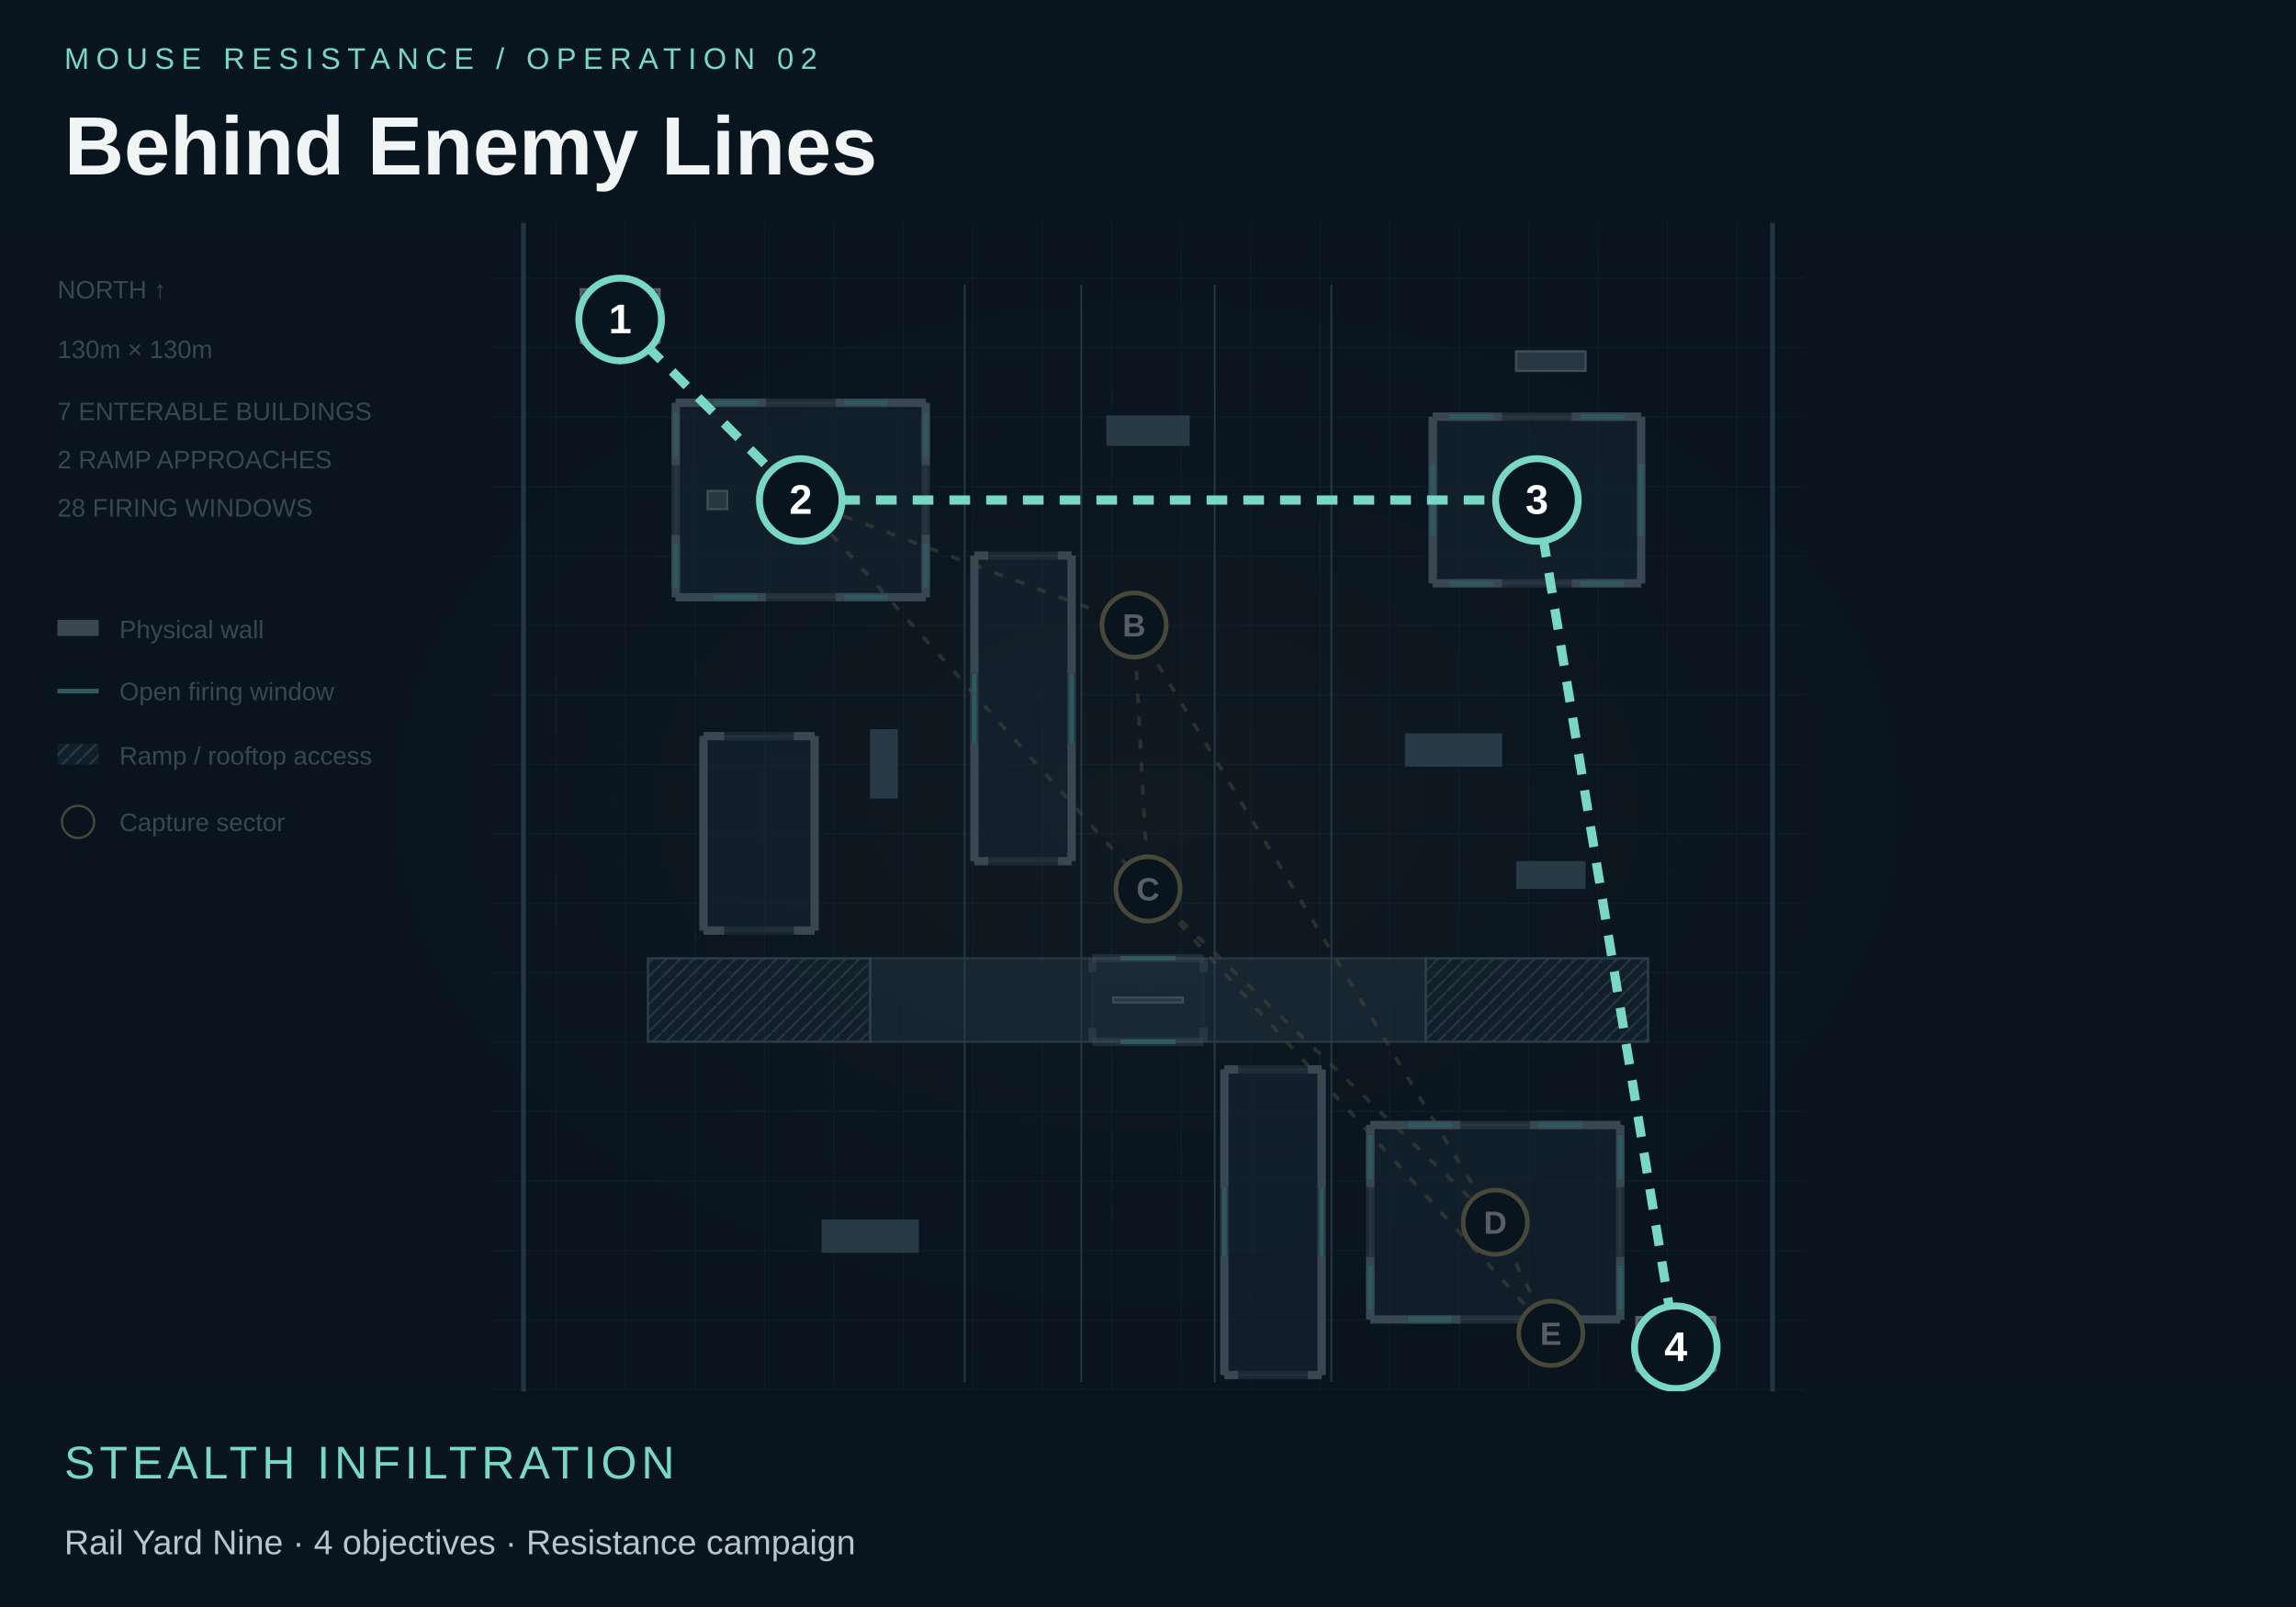
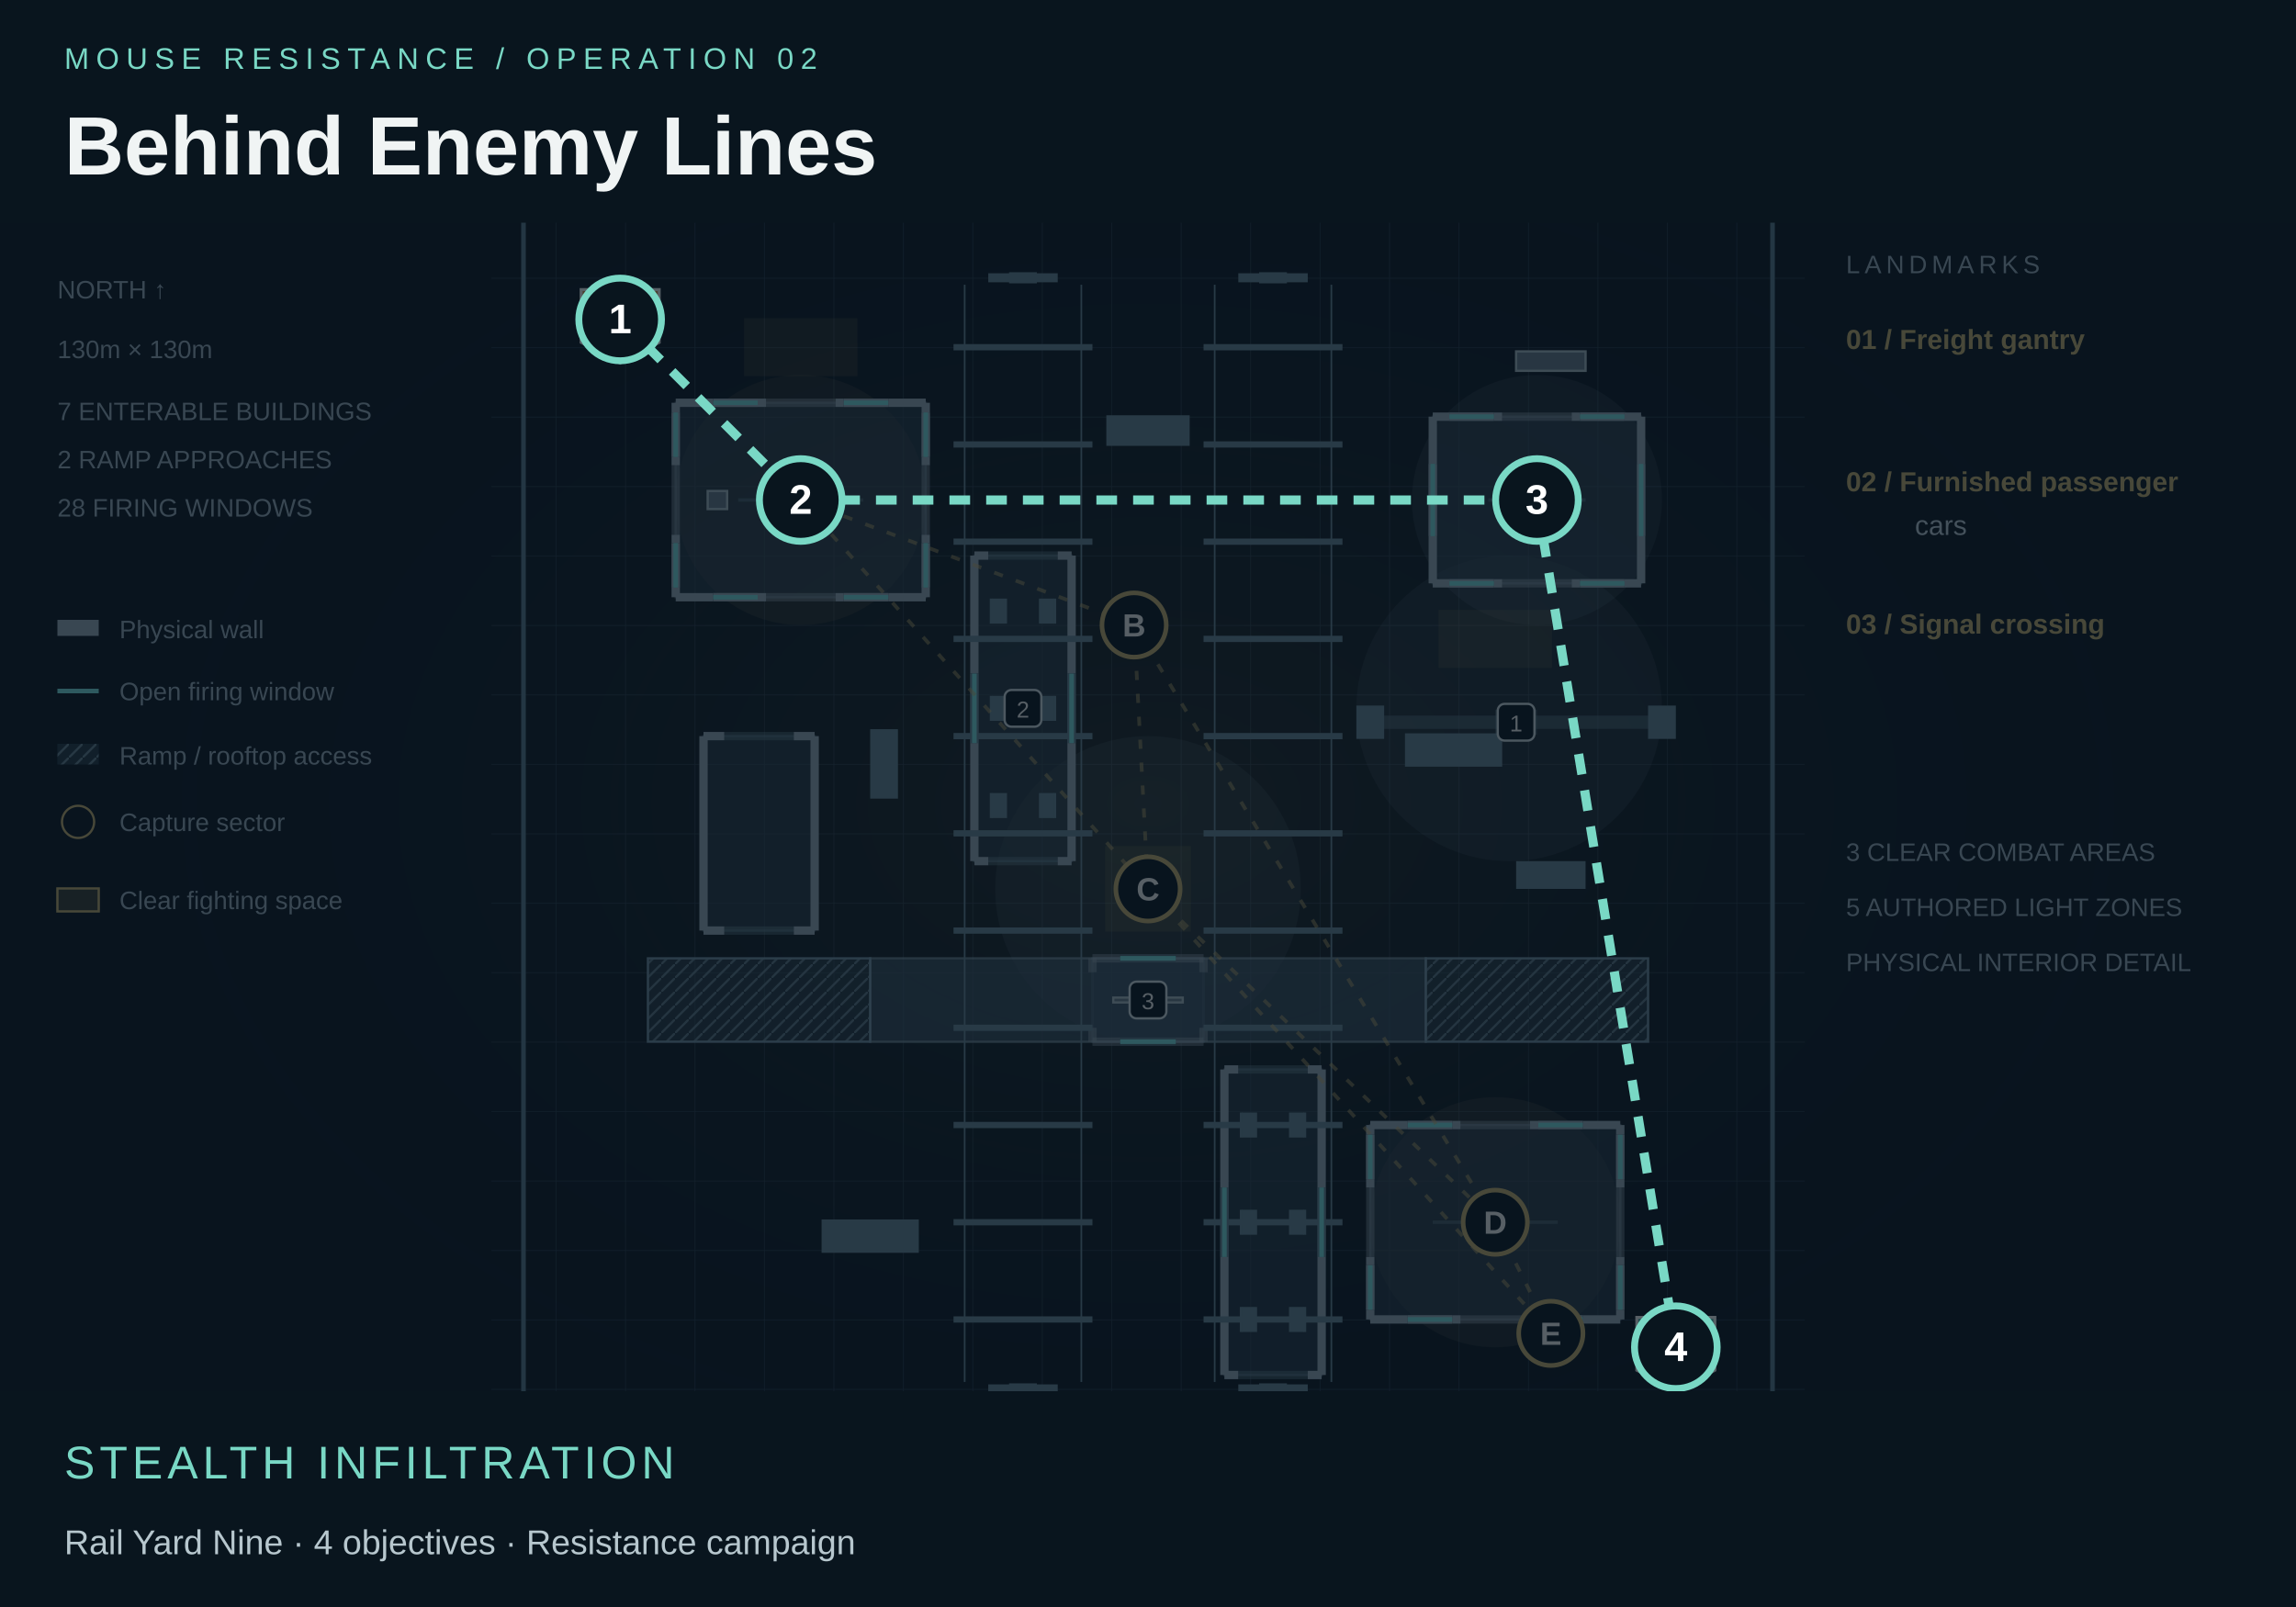
<svg xmlns="http://www.w3.org/2000/svg" width="1000" height="700" viewBox="0 0 1000 700">
  <rect width="1000" height="700" fill="#09151e" />
  <g opacity=".32">
    <defs>
      <pattern id="grid" width="30.25" height="30.25" patternUnits="userSpaceOnUse">
        <path d="M30.25 0H0V30.25" fill="none" stroke="#25374a" stroke-width=".6" />
      </pattern>
      <pattern id="ramp" width="6" height="6" patternUnits="userSpaceOnUse">
        <path d="M0 6L6 0" stroke="#91adbe" stroke-width="1" />
        <rect width="6" height="6" fill="#405a6c" fill-opacity=".5" />
      </pattern>
      <radialGradient id="glow">
        <stop stop-color="#d1b873" stop-opacity=".12" />
        <stop offset="1" stop-color="#081321" stop-opacity="0" />
      </radialGradient>
    </defs>
    <rect width="1000" height="700" fill="#081321" />
    <rect x="214" y="77" width="572" height="572" fill="url(#grid)" />
    <ellipse cx="500" cy="350" rx="460" ry="310" fill="url(#glow)" />
    <g font-family="system-ui,Segoe UI,Arial,sans-serif">
      <text x="24" y="30" fill="#d1b873" font-size="11" letter-spacing="3">NEON BREACH · THE FACTION WAR</text>
      <text x="24" y="64" fill="#edf5fa" font-size="29" font-weight="750">Rail Yard Nine</text>
      <text x="976" y="33" text-anchor="end" fill="#9fb2c3" font-size="11" letter-spacing="2">TACTICAL RECONNAISSANCE</text>
      <text x="976" y="57" text-anchor="end" fill="#9fb2c3" font-size="12">Rail depot · Train interiors</text>
      <rect x="228" y="91" width="544" height="544" rx="3" fill="none" stroke="#5c7d94" stroke-width="2" />
+       <circle cx="348.75" cy="217.8" r="54.45" fill="rgb(255,222,158)" opacity=".09" />
+       <circle cx="657.3" cy="308.55" r="66.55" fill="rgb(191,222,255)" opacity=".09" />
+       <circle cx="500" cy="387.2" r="66.55" fill="rgb(204,237,255)" opacity=".09" />
+       <circle cx="651.25" cy="532.4" r="54.45" fill="rgb(255,227,176)" opacity=".09" />
+       <circle cx="669.4" cy="217.8" r="54.45" fill="rgb(196,230,255)" opacity=".09" />
+       <rect x="481.85" y="369.05" width="36.30" height="36.30" fill="#d1b873" stroke="#d1b873" stroke-width="1" opacity="0.13" />
+       <rect x="324.55" y="139.15" width="48.40" height="24.20" fill="#d1b873" stroke="#d1b873" stroke-width="1" opacity="0.13" />
+       <rect x="627.05" y="266.20" width="48.40" height="24.20" fill="#d1b873" stroke="#d1b873" stroke-width="1" opacity="0.13" />
      <rect x="294.30" y="175.45" width="108.90" height="84.70" fill="#364d61" stroke="#66829a" stroke-width="1" opacity="0.55" />
      <rect x="596.80" y="490.05" width="108.90" height="84.70" fill="#364d61" stroke="#66829a" stroke-width="1" opacity="0.55" />
      <rect x="624.02" y="181.50" width="90.75" height="72.60" fill="#364d61" stroke="#66829a" stroke-width="1" opacity="0.55" />
      <rect x="424.38" y="242.00" width="42.35" height="133.10" fill="#364d61" stroke="#66829a" stroke-width="1" opacity="0.55" />
      <rect x="533.27" y="465.85" width="42.35" height="133.10" fill="#364d61" stroke="#66829a" stroke-width="1" opacity="0.55" />
      <rect x="306.40" y="320.65" width="48.40" height="84.70" fill="#364d61" stroke="#66829a" stroke-width="1" opacity="0.55" />
      <rect x="475.80" y="417.45" width="48.40" height="36.30" fill="#364d61" stroke="#66829a" stroke-width="1" opacity="0.55" />
      <rect x="379.00" y="417.45" width="242.00" height="36.30" fill="#4a6379" stroke="#92aec1" stroke-width="1" opacity="0.65" />
      <rect x="282.20" y="417.45" width="96.80" height="36.30" fill="url(#ramp)" stroke="#7fa0b6" stroke-width="1" opacity="0.9" />
      <rect x="621.00" y="417.45" width="96.80" height="36.30" fill="url(#ramp)" stroke="#7fa0b6" stroke-width="1" opacity="0.9" />
      <rect x="294.30" y="173.63" width="16.34" height="3.63" fill="#a1b3c3" opacity="1" />
      <rect x="310.63" y="173.63" width="19.36" height="3.63" fill="#6b8b9c" opacity="1" />
      <rect x="310.63" y="173.63" width="19.36" height="3.63" fill="#a1b3c3" opacity="1" />
      <rect x="330.00" y="173.63" width="3.63" height="3.63" fill="#a1b3c3" opacity="1" />
      <rect x="333.63" y="173.63" width="30.25" height="3.63" fill="#a1b3c3" opacity="0.45" />
      <rect x="363.88" y="173.63" width="3.63" height="3.63" fill="#a1b3c3" opacity="1" />
      <rect x="367.50" y="173.63" width="19.36" height="3.63" fill="#6b8b9c" opacity="1" />
      <rect x="367.50" y="173.63" width="19.36" height="3.63" fill="#a1b3c3" opacity="1" />
      <rect x="386.87" y="173.63" width="16.34" height="3.63" fill="#a1b3c3" opacity="1" />
      <rect x="292.49" y="175.45" width="3.63" height="4.24" fill="#a1b3c3" opacity="1" />
      <rect x="292.49" y="179.69" width="3.63" height="19.36" fill="#6b8b9c" opacity="1" />
      <rect x="292.49" y="179.69" width="3.63" height="19.36" fill="#a1b3c3" opacity="1" />
      <rect x="292.49" y="199.04" width="3.63" height="3.63" fill="#a1b3c3" opacity="1" />
      <rect x="292.49" y="202.68" width="3.63" height="30.25" fill="#a1b3c3" opacity="0.45" />
      <rect x="292.49" y="232.93" width="3.63" height="3.63" fill="#a1b3c3" opacity="1" />
      <rect x="292.49" y="236.56" width="3.63" height="19.36" fill="#6b8b9c" opacity="1" />
      <rect x="292.49" y="236.56" width="3.63" height="19.36" fill="#a1b3c3" opacity="1" />
      <rect x="292.49" y="255.91" width="3.63" height="4.24" fill="#a1b3c3" opacity="1" />
      <rect x="294.30" y="258.33" width="16.34" height="3.63" fill="#a1b3c3" opacity="1" />
      <rect x="310.63" y="258.33" width="19.36" height="3.63" fill="#6b8b9c" opacity="1" />
      <rect x="310.63" y="258.33" width="19.36" height="3.63" fill="#a1b3c3" opacity="1" />
      <rect x="330.00" y="258.33" width="3.63" height="3.63" fill="#a1b3c3" opacity="1" />
      <rect x="333.63" y="258.33" width="30.25" height="3.63" fill="#a1b3c3" opacity="0.45" />
      <rect x="363.88" y="258.33" width="3.63" height="3.63" fill="#a1b3c3" opacity="1" />
      <rect x="367.50" y="258.33" width="19.36" height="3.63" fill="#6b8b9c" opacity="1" />
      <rect x="367.50" y="258.33" width="19.36" height="3.63" fill="#a1b3c3" opacity="1" />
      <rect x="386.87" y="258.33" width="16.34" height="3.63" fill="#a1b3c3" opacity="1" />
      <rect x="401.38" y="175.45" width="3.63" height="4.24" fill="#a1b3c3" opacity="1" />
      <rect x="401.38" y="179.69" width="3.63" height="19.36" fill="#6b8b9c" opacity="1" />
      <rect x="401.38" y="179.69" width="3.63" height="19.36" fill="#a1b3c3" opacity="1" />
      <rect x="401.38" y="199.04" width="3.63" height="3.63" fill="#a1b3c3" opacity="1" />
      <rect x="401.38" y="202.68" width="3.63" height="30.25" fill="#a1b3c3" opacity="0.45" />
      <rect x="401.38" y="232.93" width="3.63" height="3.63" fill="#a1b3c3" opacity="1" />
      <rect x="401.38" y="236.56" width="3.63" height="19.36" fill="#6b8b9c" opacity="1" />
      <rect x="401.38" y="236.56" width="3.63" height="19.36" fill="#a1b3c3" opacity="1" />
      <rect x="401.38" y="255.91" width="3.63" height="4.24" fill="#a1b3c3" opacity="1" />
      <rect x="596.80" y="488.24" width="16.34" height="3.63" fill="#a1b3c3" opacity="1" />
      <rect x="613.13" y="488.24" width="19.36" height="3.63" fill="#6b8b9c" opacity="1" />
      <rect x="613.13" y="488.24" width="19.36" height="3.63" fill="#a1b3c3" opacity="1" />
      <rect x="632.50" y="488.24" width="3.63" height="3.63" fill="#a1b3c3" opacity="1" />
      <rect x="636.13" y="488.24" width="30.25" height="3.63" fill="#a1b3c3" opacity="0.45" />
      <rect x="666.38" y="488.24" width="3.63" height="3.63" fill="#a1b3c3" opacity="1" />
      <rect x="670.00" y="488.24" width="19.36" height="3.63" fill="#6b8b9c" opacity="1" />
      <rect x="670.00" y="488.24" width="19.36" height="3.63" fill="#a1b3c3" opacity="1" />
      <rect x="689.37" y="488.24" width="16.34" height="3.63" fill="#a1b3c3" opacity="1" />
      <rect x="594.99" y="490.05" width="3.63" height="4.24" fill="#a1b3c3" opacity="1" />
      <rect x="594.99" y="494.28" width="3.63" height="19.36" fill="#6b8b9c" opacity="1" />
      <rect x="594.99" y="494.28" width="3.63" height="19.36" fill="#a1b3c3" opacity="1" />
      <rect x="594.99" y="513.64" width="3.63" height="3.63" fill="#a1b3c3" opacity="1" />
      <rect x="594.99" y="517.27" width="3.63" height="30.25" fill="#a1b3c3" opacity="0.45" />
      <rect x="594.99" y="547.52" width="3.63" height="3.63" fill="#a1b3c3" opacity="1" />
      <rect x="594.99" y="551.15" width="3.63" height="19.36" fill="#6b8b9c" opacity="1" />
      <rect x="594.99" y="551.15" width="3.63" height="19.36" fill="#a1b3c3" opacity="1" />
      <rect x="594.99" y="570.51" width="3.63" height="4.24" fill="#a1b3c3" opacity="1" />
      <rect x="596.80" y="572.93" width="16.34" height="3.63" fill="#a1b3c3" opacity="1" />
      <rect x="613.13" y="572.93" width="19.36" height="3.63" fill="#6b8b9c" opacity="1" />
      <rect x="613.13" y="572.93" width="19.36" height="3.63" fill="#a1b3c3" opacity="1" />
      <rect x="632.50" y="572.93" width="3.63" height="3.63" fill="#a1b3c3" opacity="1" />
      <rect x="636.13" y="572.93" width="30.25" height="3.63" fill="#a1b3c3" opacity="0.45" />
      <rect x="666.38" y="572.93" width="3.63" height="3.63" fill="#a1b3c3" opacity="1" />
      <rect x="670.00" y="572.93" width="19.36" height="3.63" fill="#6b8b9c" opacity="1" />
      <rect x="670.00" y="572.93" width="19.36" height="3.63" fill="#a1b3c3" opacity="1" />
      <rect x="689.37" y="572.93" width="16.34" height="3.63" fill="#a1b3c3" opacity="1" />
      <rect x="703.88" y="490.05" width="3.63" height="4.24" fill="#a1b3c3" opacity="1" />
      <rect x="703.88" y="494.28" width="3.63" height="19.36" fill="#6b8b9c" opacity="1" />
      <rect x="703.88" y="494.28" width="3.63" height="19.36" fill="#a1b3c3" opacity="1" />
      <rect x="703.88" y="513.64" width="3.63" height="3.63" fill="#a1b3c3" opacity="1" />
      <rect x="703.88" y="517.27" width="3.63" height="30.25" fill="#a1b3c3" opacity="0.45" />
      <rect x="703.88" y="547.52" width="3.63" height="3.63" fill="#a1b3c3" opacity="1" />
      <rect x="703.88" y="551.15" width="3.63" height="19.36" fill="#6b8b9c" opacity="1" />
      <rect x="703.88" y="551.15" width="3.63" height="19.36" fill="#a1b3c3" opacity="1" />
      <rect x="703.88" y="570.51" width="3.63" height="4.24" fill="#a1b3c3" opacity="1" />
      <rect x="624.02" y="179.69" width="7.26" height="3.63" fill="#a1b3c3" opacity="1" />
      <rect x="631.28" y="179.69" width="19.36" height="3.63" fill="#6b8b9c" opacity="1" />
      <rect x="631.28" y="179.69" width="19.36" height="3.63" fill="#a1b3c3" opacity="1" />
      <rect x="650.64" y="179.69" width="3.63" height="3.63" fill="#a1b3c3" opacity="1" />
      <rect x="654.27" y="179.69" width="30.25" height="3.63" fill="#a1b3c3" opacity="0.45" />
      <rect x="684.52" y="179.69" width="3.63" height="3.63" fill="#a1b3c3" opacity="1" />
      <rect x="688.15" y="179.69" width="19.36" height="3.63" fill="#6b8b9c" opacity="1" />
      <rect x="688.15" y="179.69" width="19.36" height="3.63" fill="#a1b3c3" opacity="1" />
      <rect x="707.51" y="179.69" width="7.26" height="3.63" fill="#a1b3c3" opacity="1" />
      <rect x="622.21" y="181.50" width="3.63" height="20.57" fill="#a1b3c3" opacity="1" />
      <rect x="622.21" y="202.07" width="3.63" height="31.46" fill="#6b8b9c" opacity="1" />
      <rect x="622.21" y="202.07" width="3.63" height="31.46" fill="#a1b3c3" opacity="1" />
      <rect x="622.21" y="233.53" width="3.63" height="20.57" fill="#a1b3c3" opacity="1" />
      <rect x="624.02" y="252.28" width="7.26" height="3.63" fill="#a1b3c3" opacity="1" />
      <rect x="631.28" y="252.28" width="19.36" height="3.63" fill="#6b8b9c" opacity="1" />
      <rect x="631.28" y="252.28" width="19.36" height="3.63" fill="#a1b3c3" opacity="1" />
      <rect x="650.64" y="252.28" width="3.63" height="3.63" fill="#a1b3c3" opacity="1" />
      <rect x="654.27" y="252.28" width="30.25" height="3.63" fill="#a1b3c3" opacity="0.45" />
      <rect x="684.52" y="252.28" width="3.63" height="3.63" fill="#a1b3c3" opacity="1" />
      <rect x="688.15" y="252.28" width="19.36" height="3.63" fill="#6b8b9c" opacity="1" />
      <rect x="688.15" y="252.28" width="19.36" height="3.63" fill="#a1b3c3" opacity="1" />
      <rect x="707.51" y="252.28" width="7.26" height="3.63" fill="#a1b3c3" opacity="1" />
      <rect x="712.96" y="181.50" width="3.63" height="20.57" fill="#a1b3c3" opacity="1" />
      <rect x="712.96" y="202.07" width="3.63" height="31.46" fill="#6b8b9c" opacity="1" />
      <rect x="712.96" y="202.07" width="3.63" height="31.46" fill="#a1b3c3" opacity="1" />
      <rect x="712.96" y="233.53" width="3.63" height="20.57" fill="#a1b3c3" opacity="1" />
      <rect x="424.38" y="240.19" width="6.05" height="3.63" fill="#a1b3c3" opacity="1" />
      <rect x="430.43" y="240.19" width="30.25" height="3.63" fill="#6b8b9c" opacity="0.45" />
      <rect x="460.68" y="240.19" width="6.05" height="3.63" fill="#a1b3c3" opacity="1" />
      <rect x="422.56" y="242.00" width="3.63" height="51.42" fill="#a1b3c3" opacity="1" />
      <rect x="422.56" y="293.43" width="3.63" height="30.25" fill="#6b8b9c" opacity="1" />
      <rect x="422.56" y="293.43" width="3.63" height="30.25" fill="#6b8b9c" opacity="1" />
      <rect x="422.56" y="323.68" width="3.63" height="51.42" fill="#a1b3c3" opacity="1" />
      <rect x="424.38" y="373.29" width="6.05" height="3.63" fill="#a1b3c3" opacity="1" />
      <rect x="430.43" y="373.29" width="30.25" height="3.63" fill="#6b8b9c" opacity="0.45" />
      <rect x="460.68" y="373.29" width="6.05" height="3.63" fill="#a1b3c3" opacity="1" />
      <rect x="464.91" y="242.00" width="3.63" height="51.42" fill="#a1b3c3" opacity="1" />
      <rect x="464.91" y="293.43" width="3.63" height="30.25" fill="#6b8b9c" opacity="1" />
      <rect x="464.91" y="293.43" width="3.63" height="30.25" fill="#6b8b9c" opacity="1" />
      <rect x="464.91" y="323.68" width="3.63" height="51.42" fill="#a1b3c3" opacity="1" />
      <rect x="533.27" y="464.03" width="6.05" height="3.63" fill="#a1b3c3" opacity="1" />
      <rect x="539.33" y="464.03" width="30.25" height="3.63" fill="#6b8b9c" opacity="0.45" />
      <rect x="569.58" y="464.03" width="6.05" height="3.63" fill="#a1b3c3" opacity="1" />
      <rect x="531.46" y="465.85" width="3.63" height="51.42" fill="#a1b3c3" opacity="1" />
      <rect x="531.46" y="517.27" width="3.63" height="30.25" fill="#6b8b9c" opacity="1" />
      <rect x="531.46" y="517.27" width="3.63" height="30.25" fill="#6b8b9c" opacity="1" />
      <rect x="531.46" y="547.52" width="3.63" height="51.42" fill="#a1b3c3" opacity="1" />
      <rect x="533.27" y="597.13" width="6.05" height="3.63" fill="#a1b3c3" opacity="1" />
      <rect x="539.33" y="597.13" width="30.25" height="3.63" fill="#6b8b9c" opacity="0.45" />
      <rect x="569.58" y="597.13" width="6.05" height="3.63" fill="#a1b3c3" opacity="1" />
      <rect x="573.81" y="465.85" width="3.63" height="51.42" fill="#a1b3c3" opacity="1" />
      <rect x="573.81" y="517.27" width="3.63" height="30.25" fill="#6b8b9c" opacity="1" />
      <rect x="573.81" y="517.27" width="3.63" height="30.25" fill="#6b8b9c" opacity="1" />
      <rect x="573.81" y="547.52" width="3.63" height="51.42" fill="#a1b3c3" opacity="1" />
      <rect x="306.40" y="318.83" width="9.07" height="3.63" fill="#a1b3c3" opacity="1" />
      <rect x="315.48" y="318.83" width="30.25" height="3.63" fill="#6b8b9c" opacity="0.45" />
      <rect x="345.73" y="318.83" width="9.07" height="3.63" fill="#a1b3c3" opacity="1" />
      <rect x="304.59" y="320.65" width="3.63" height="84.70" fill="#a1b3c3" opacity="1" />
      <rect x="306.40" y="403.53" width="9.07" height="3.63" fill="#a1b3c3" opacity="1" />
      <rect x="315.48" y="403.53" width="30.25" height="3.63" fill="#6b8b9c" opacity="0.45" />
      <rect x="345.73" y="403.53" width="9.07" height="3.63" fill="#a1b3c3" opacity="1" />
      <rect x="352.99" y="320.65" width="3.63" height="84.70" fill="#a1b3c3" opacity="1" />
      <rect x="419.78" y="124.03" width="0.73" height="477.95" fill="#6b8b9c" opacity="1" />
      <rect x="470.60" y="124.03" width="0.73" height="477.95" fill="#6b8b9c" opacity="1" />
      <rect x="528.68" y="124.03" width="0.73" height="477.95" fill="#6b8b9c" opacity="1" />
      <rect x="579.50" y="124.03" width="0.73" height="477.95" fill="#6b8b9c" opacity="1" />
      <rect x="475.80" y="415.63" width="12.10" height="3.63" fill="#a1b3c3" opacity="0.45" />
      <rect x="487.90" y="415.63" width="24.20" height="3.63" fill="#6b8b9c" opacity="0.45" />
      <rect x="487.90" y="415.63" width="24.20" height="3.63" fill="#6b8b9c" opacity="0.45" />
      <rect x="512.10" y="415.63" width="12.10" height="3.63" fill="#a1b3c3" opacity="0.45" />
      <rect x="473.99" y="417.45" width="3.63" height="6.05" fill="#a1b3c3" opacity="0.45" />
      <rect x="473.99" y="447.70" width="3.63" height="6.05" fill="#a1b3c3" opacity="0.45" />
      <rect x="475.80" y="451.94" width="12.10" height="3.63" fill="#a1b3c3" opacity="0.45" />
      <rect x="487.90" y="451.94" width="24.20" height="3.63" fill="#6b8b9c" opacity="0.45" />
      <rect x="487.90" y="451.94" width="24.20" height="3.63" fill="#6b8b9c" opacity="0.45" />
      <rect x="512.10" y="451.94" width="12.10" height="3.63" fill="#a1b3c3" opacity="0.45" />
      <rect x="522.38" y="417.45" width="3.63" height="6.05" fill="#a1b3c3" opacity="0.45" />
      <rect x="522.38" y="447.70" width="3.63" height="6.05" fill="#a1b3c3" opacity="0.45" />
      <rect x="357.83" y="531.19" width="42.35" height="14.52" fill="#6b8b9c" opacity="1" />
      <rect x="611.92" y="319.44" width="42.35" height="14.52" fill="#6b8b9c" opacity="1" />
      <rect x="481.85" y="180.90" width="36.30" height="13.31" fill="#6b8b9c" opacity="1" />
      <rect x="660.33" y="375.10" width="30.25" height="12.10" fill="#6b8b9c" opacity="1" />
      <rect x="379.00" y="317.63" width="12.10" height="30.25" fill="#6b8b9c" opacity="1" />
+       <rect x="594.23" y="310.82" width="5.14" height="7.56" fill="#a1b3c3" opacity="1" />
+       <rect x="590.75" y="307.34" width="12.10" height="14.52" fill="#6b8b9c" opacity="1" />
+       <rect x="721.28" y="310.82" width="5.14" height="7.56" fill="#a1b3c3" opacity="1" />
+       <rect x="717.80" y="307.34" width="12.10" height="14.52" fill="#6b8b9c" opacity="1" />
+       <rect x="593.77" y="311.73" width="133.10" height="5.75" fill="#6b8b9c" opacity="0.45" />
+       <rect x="651.25" y="309.15" width="18.15" height="10.89" fill="#6b8b9c" opacity="0.45" />
+       <rect x="659.78" y="314.06" width="1.09" height="1.09" fill="#a1b3c3" opacity="0.45" />
+       <rect x="657.00" y="313.84" width="6.66" height="1.51" fill="#6b8b9c" opacity="0.45" />
+       <rect x="415.30" y="149.89" width="60.50" height="2.72" fill="#6b8b9c" opacity="1" />
+       <rect x="415.30" y="192.24" width="60.50" height="2.72" fill="#6b8b9c" opacity="1" />
+       <rect x="415.30" y="234.59" width="60.50" height="2.72" fill="#6b8b9c" opacity="1" />
+       <rect x="415.30" y="276.94" width="60.50" height="2.72" fill="#6b8b9c" opacity="1" />
+       <rect x="415.30" y="319.29" width="60.50" height="2.72" fill="#6b8b9c" opacity="1" />
+       <rect x="415.30" y="361.64" width="60.50" height="2.72" fill="#6b8b9c" opacity="1" />
+       <rect x="415.30" y="403.99" width="60.50" height="2.72" fill="#6b8b9c" opacity="1" />
+       <rect x="415.30" y="446.34" width="60.50" height="2.72" fill="#6b8b9c" opacity="1" />
+       <rect x="415.30" y="488.69" width="60.50" height="2.72" fill="#6b8b9c" opacity="1" />
+       <rect x="415.30" y="531.04" width="60.50" height="2.72" fill="#6b8b9c" opacity="1" />
+       <rect x="415.30" y="573.39" width="60.50" height="2.72" fill="#6b8b9c" opacity="1" />
+       <rect x="524.20" y="149.89" width="60.50" height="2.72" fill="#6b8b9c" opacity="1" />
+       <rect x="524.20" y="192.24" width="60.50" height="2.72" fill="#6b8b9c" opacity="1" />
+       <rect x="524.20" y="234.59" width="60.50" height="2.72" fill="#6b8b9c" opacity="1" />
+       <rect x="524.20" y="276.94" width="60.50" height="2.72" fill="#6b8b9c" opacity="1" />
+       <rect x="524.20" y="319.29" width="60.50" height="2.72" fill="#6b8b9c" opacity="1" />
+       <rect x="524.20" y="361.64" width="60.50" height="2.72" fill="#6b8b9c" opacity="1" />
+       <rect x="524.20" y="403.99" width="60.50" height="2.72" fill="#6b8b9c" opacity="1" />
+       <rect x="524.20" y="446.34" width="60.50" height="2.72" fill="#6b8b9c" opacity="1" />
+       <rect x="524.20" y="488.69" width="60.50" height="2.72" fill="#6b8b9c" opacity="1" />
+       <rect x="524.20" y="531.04" width="60.50" height="2.72" fill="#6b8b9c" opacity="1" />
+       <rect x="524.20" y="573.39" width="60.50" height="2.72" fill="#6b8b9c" opacity="1" />
+       <rect x="431.94" y="260.75" width="6.66" height="10.89" fill="#6b8b9c" opacity="1" />
+       <rect x="431.09" y="260.75" width="1.09" height="10.89" fill="#6b8b9c" opacity="1" />
+       <rect x="431.94" y="303.11" width="6.66" height="10.89" fill="#6b8b9c" opacity="1" />
+       <rect x="431.09" y="303.11" width="1.09" height="10.89" fill="#6b8b9c" opacity="1" />
+       <rect x="431.94" y="345.45" width="6.66" height="10.89" fill="#6b8b9c" opacity="1" />
+       <rect x="431.09" y="345.45" width="1.09" height="10.89" fill="#6b8b9c" opacity="1" />
+       <rect x="452.51" y="260.75" width="6.66" height="10.89" fill="#6b8b9c" opacity="1" />
+       <rect x="458.92" y="260.75" width="1.09" height="10.89" fill="#6b8b9c" opacity="1" />
+       <rect x="452.51" y="303.11" width="6.66" height="10.89" fill="#6b8b9c" opacity="1" />
+       <rect x="458.92" y="303.11" width="1.09" height="10.89" fill="#6b8b9c" opacity="1" />
+       <rect x="452.51" y="345.45" width="6.66" height="10.89" fill="#6b8b9c" opacity="1" />
+       <rect x="458.92" y="345.45" width="1.09" height="10.89" fill="#6b8b9c" opacity="1" />
+       <rect x="540.84" y="484.61" width="6.66" height="10.89" fill="#6b8b9c" opacity="1" />
+       <rect x="539.99" y="484.61" width="1.09" height="10.89" fill="#6b8b9c" opacity="1" />
+       <rect x="540.84" y="526.96" width="6.66" height="10.89" fill="#6b8b9c" opacity="1" />
+       <rect x="539.99" y="526.96" width="1.09" height="10.89" fill="#6b8b9c" opacity="1" />
+       <rect x="540.84" y="569.31" width="6.66" height="10.89" fill="#6b8b9c" opacity="1" />
+       <rect x="539.99" y="569.31" width="1.09" height="10.89" fill="#6b8b9c" opacity="1" />
+       <rect x="561.41" y="484.61" width="6.66" height="10.89" fill="#6b8b9c" opacity="1" />
+       <rect x="567.82" y="484.61" width="1.09" height="10.89" fill="#6b8b9c" opacity="1" />
+       <rect x="561.41" y="526.96" width="6.66" height="10.89" fill="#6b8b9c" opacity="1" />
+       <rect x="567.82" y="526.96" width="1.09" height="10.89" fill="#6b8b9c" opacity="1" />
+       <rect x="561.41" y="569.31" width="6.66" height="10.89" fill="#6b8b9c" opacity="1" />
+       <rect x="567.82" y="569.31" width="1.09" height="10.89" fill="#6b8b9c" opacity="1" />
+       <rect x="430.43" y="119.03" width="30.25" height="3.93" fill="#6b8b9c" opacity="1" />
+       <rect x="439.50" y="118.58" width="12.10" height="4.84" fill="#6b8b9c" opacity="1" />
+       <rect x="430.43" y="603.03" width="30.25" height="3.93" fill="#6b8b9c" opacity="1" />
+       <rect x="439.50" y="602.58" width="12.10" height="4.84" fill="#6b8b9c" opacity="1" />
+       <rect x="539.33" y="119.03" width="30.25" height="3.93" fill="#6b8b9c" opacity="1" />
+       <rect x="548.40" y="118.58" width="12.10" height="4.84" fill="#6b8b9c" opacity="1" />
+       <rect x="539.33" y="603.03" width="30.25" height="3.93" fill="#6b8b9c" opacity="1" />
+       <rect x="548.40" y="602.58" width="12.10" height="4.84" fill="#6b8b9c" opacity="1" />
+       <rect x="321.52" y="217.07" width="54.45" height="1.45" fill="#6b8b9c" opacity="0.45" />
+       <rect x="624.02" y="531.67" width="54.45" height="1.45" fill="#6b8b9c" opacity="0.45" />
+       <rect x="648.23" y="217.07" width="42.35" height="1.45" fill="#6b8b9c" opacity="0.45" />
+       <rect x="439.50" y="307.82" width="12.10" height="1.45" fill="#6b8b9c" opacity="0.45" />
+       <rect x="548.40" y="531.67" width="12.10" height="1.45" fill="#6b8b9c" opacity="0.45" />
      <rect x="484.88" y="434.54" width="30.25" height="2.12" fill="#6a7f91" stroke="#afc3ce" stroke-width="1" opacity="1" />
      <rect x="308.22" y="213.87" width="8.47" height="7.87" fill="#6a7f91" stroke="#afc3ce" stroke-width="1" opacity="1" />
      <rect x="660.33" y="153.06" width="30.25" height="8.47" fill="#6a7f91" stroke="#afc3ce" stroke-width="1" opacity="1" />
      <path d="M 310.635 175.45 L 329.995 175.45" stroke="#7deded" stroke-width="2" />
      <path d="M 367.505 175.45 L 386.865 175.45" stroke="#7deded" stroke-width="2" />
      <path d="M 294.3 179.685 L 294.3 199.045" stroke="#7deded" stroke-width="2" />
      <path d="M 294.3 236.555 L 294.3 255.915" stroke="#7deded" stroke-width="2" />
      <path d="M 310.635 260.15 L 329.995 260.15" stroke="#7deded" stroke-width="2" />
      <path d="M 367.505 260.15 L 386.865 260.15" stroke="#7deded" stroke-width="2" />
      <path d="M 403.2 179.685 L 403.2 199.045" stroke="#7deded" stroke-width="2" />
      <path d="M 403.2 236.555 L 403.2 255.915" stroke="#7deded" stroke-width="2" />
      <path d="M 613.135 490.05 L 632.495 490.05" stroke="#7deded" stroke-width="2" />
      <path d="M 670.005 490.05 L 689.365 490.05" stroke="#7deded" stroke-width="2" />
      <path d="M 596.8 494.285 L 596.8 513.645" stroke="#7deded" stroke-width="2" />
      <path d="M 596.8 551.155 L 596.8 570.515" stroke="#7deded" stroke-width="2" />
      <path d="M 613.135 574.75 L 632.495 574.75" stroke="#7deded" stroke-width="2" />
      <path d="M 670.005 574.75 L 689.365 574.75" stroke="#7deded" stroke-width="2" />
      <path d="M 705.7 494.285 L 705.7 513.645" stroke="#7deded" stroke-width="2" />
      <path d="M 705.7 551.155 L 705.7 570.515" stroke="#7deded" stroke-width="2" />
      <path d="M 631.285 181.5 L 650.645 181.5" stroke="#7deded" stroke-width="2" />
      <path d="M 688.155 181.5 L 707.515 181.5" stroke="#7deded" stroke-width="2" />
      <path d="M 624.025 202.07 L 624.025 233.53" stroke="#7deded" stroke-width="2" />
      <path d="M 631.285 254.1 L 650.645 254.1" stroke="#7deded" stroke-width="2" />
      <path d="M 688.155 254.1 L 707.515 254.1" stroke="#7deded" stroke-width="2" />
      <path d="M 714.775 202.07 L 714.775 233.53" stroke="#7deded" stroke-width="2" />
      <path d="M 424.375 293.425 L 424.375 323.675" stroke="#7deded" stroke-width="2" />
      <path d="M 466.725 293.425 L 466.725 323.675" stroke="#7deded" stroke-width="2" />
      <path d="M 533.275 517.275 L 533.275 547.525" stroke="#7deded" stroke-width="2" />
      <path d="M 575.625 517.275 L 575.625 547.525" stroke="#7deded" stroke-width="2" />
      <path d="M 487.9 417.45 L 512.1 417.45" stroke="#7deded" stroke-width="2" />
      <path d="M 487.9 453.75 L 512.1 453.75" stroke="#7deded" stroke-width="2" />
+       <g transform="translate(660.325 314.6)">
+         <rect x="-8" y="-8" width="16" height="16" rx="3" fill="#071321" stroke="#dce8ef" />
+         <text y="4" text-anchor="middle" font-size="10" fill="#fff">1</text>
+       </g>
+       <g transform="translate(445.55 308.55)">
+         <rect x="-8" y="-8" width="16" height="16" rx="3" fill="#071321" stroke="#dce8ef" />
+         <text y="4" text-anchor="middle" font-size="10" fill="#fff">2</text>
+       </g>
+       <g transform="translate(500 435.6)">
+         <rect x="-8" y="-8" width="16" height="16" rx="3" fill="#071321" stroke="#dce8ef" />
+         <text y="4" text-anchor="middle" font-size="10" fill="#fff">3</text>
+       </g>
      <path d="M 348.75 217.8 L 493.95 272.25" stroke="#d1b873" stroke-width="1.6" stroke-dasharray="4 6" opacity=".5" />
      <path d="M 348.75 217.8 L 500 387.2" stroke="#d1b873" stroke-width="1.6" stroke-dasharray="4 6" opacity=".5" />
      <path d="M 493.95 272.25 L 500 387.2" stroke="#d1b873" stroke-width="1.6" stroke-dasharray="4 6" opacity=".5" />
      <path d="M 493.95 272.25 L 651.25 532.4" stroke="#d1b873" stroke-width="1.6" stroke-dasharray="4 6" opacity=".5" />
      <path d="M 500 387.2 L 651.25 532.4" stroke="#d1b873" stroke-width="1.6" stroke-dasharray="4 6" opacity=".5" />
      <path d="M 500 387.2 L 675.45 580.8" stroke="#d1b873" stroke-width="1.6" stroke-dasharray="4 6" opacity=".5" />
      <path d="M 651.25 532.4 L 675.45 580.8" stroke="#d1b873" stroke-width="1.6" stroke-dasharray="4 6" opacity=".5" />
      <g transform="translate(348.75 217.8)">
        <circle r="14" fill="#071321" stroke="#d1b873" stroke-width="2" />
        <text y="5" text-anchor="middle" fill="#fff" font-size="14" font-weight="700">A</text>
      </g>
      <g transform="translate(493.95 272.25)">
        <circle r="14" fill="#071321" stroke="#d1b873" stroke-width="2" />
        <text y="5" text-anchor="middle" fill="#fff" font-size="14" font-weight="700">B</text>
      </g>
      <g transform="translate(500 387.2)">
        <circle r="14" fill="#071321" stroke="#d1b873" stroke-width="2" />
        <text y="5" text-anchor="middle" fill="#fff" font-size="14" font-weight="700">C</text>
      </g>
      <g transform="translate(651.25 532.4)">
        <circle r="14" fill="#071321" stroke="#d1b873" stroke-width="2" />
        <text y="5" text-anchor="middle" fill="#fff" font-size="14" font-weight="700">D</text>
      </g>
      <g transform="translate(675.45 580.8)">
        <circle r="14" fill="#071321" stroke="#d1b873" stroke-width="2" />
        <text y="5" text-anchor="middle" fill="#fff" font-size="14" font-weight="700">E</text>
      </g>
      <g transform="translate(270.1 139.15)">
        <path d="M-17-13H17V10L0 19-17 10Z" fill="#d59a51" stroke="#fff" stroke-width="1.3" />
        <text y="5" text-anchor="middle" font-size="11" font-weight="800" fill="#071321">HQ</text>
      </g>
      <g transform="translate(729.9 586.85)">
        <path d="M-17-13H17V10L0 19-17 10Z" fill="#53c5bd" stroke="#fff" stroke-width="1.3" />
        <text y="5" text-anchor="middle" font-size="11" font-weight="800" fill="#071321">HQ</text>
      </g>
      <g fill="#9fb2c3" font-size="11">
        <text x="25" y="130">NORTH ↑</text>
        <text x="25" y="156">130m × 130m</text>
        <text x="25" y="183">7 ENTERABLE BUILDINGS</text>
        <text x="25" y="204">2 RAMP APPROACHES</text>
        <text x="25" y="225">28 FIRING WINDOWS</text>
        <rect x="25" y="270" width="18" height="7" fill="#a1b3c3" />
        <text x="52" y="278">Physical wall</text>
        <path d="M25 301H43" stroke="#7deded" stroke-width="2" />
        <text x="52" y="305">Open firing window</text>
        <rect x="25" y="324" width="18" height="9" fill="url(#ramp)" />
        <text x="52" y="333">Ramp / rooftop access</text>
        <circle cx="34" cy="358" r="7" fill="none" stroke="#d1b873" />
        <text x="52" y="362">Capture sector</text>
+       </g>
+       <g font-size="11">
+         <text x="804" y="119" fill="#9fb2c3" letter-spacing="2">LANDMARKS</text>
+         <text x="804" y="152" fill="#d1b873" font-size="12" font-weight="700">01 / Freight gantry</text>
+         <text x="804" y="214" fill="#d1b873" font-size="12" font-weight="700">02 / Furnished passenger</text>
+         <text x="834" y="233" fill="#c4d2df" font-size="12">cars</text>
+         <text x="804" y="276" fill="#d1b873" font-size="12" font-weight="700">03 / Signal crossing</text>
+         <text x="804" y="375" fill="#9fb2c3">3 CLEAR COMBAT AREAS</text>
+         <text x="804" y="399" fill="#9fb2c3">5 AUTHORED LIGHT ZONES</text>
+         <text x="804" y="423" fill="#9fb2c3">PHYSICAL INTERIOR DETAIL</text>
+         <rect x="25" y="387" width="18" height="10" fill="#d1b873" fill-opacity=".25" stroke="#d1b873" />
+         <text x="52" y="396" fill="#9fb2c3">Clear fighting space</text>
      </g>
      <path d="M24 615H976" stroke="#2e465a" />
      <text x="24" y="645" font-size="13" fill="#c4d2df">
        <tspan fill="#d1b873" font-weight="700">A</tspan> · West Signal</text>
      <text x="344" y="645" font-size="13" fill="#c4d2df">
        <tspan fill="#d1b873" font-weight="700">B</tspan> · Platform Nine</text>
      <text x="664" y="645" font-size="13" fill="#c4d2df">
        <tspan fill="#d1b873" font-weight="700">C</tspan> · Crossing</text>
      <text x="24" y="668" font-size="13" fill="#c4d2df">
        <tspan fill="#d1b873" font-weight="700">D</tspan> · Freight Office</text>
      <text x="344" y="668" font-size="13" fill="#c4d2df">
        <tspan fill="#d1b873" font-weight="700">E</tspan> · East Loading</text>
    </g>
  </g>
  <g font-family="system-ui,Segoe UI,Arial,sans-serif">
    <polyline points="270.1,139.15 348.75,217.8 669.4,217.8 729.9,586.85" fill="none" stroke="#79d8c5" stroke-width="4" stroke-dasharray="9 7" />
    <g transform="translate(270.1 139.15)">
      <circle r="18" fill="#09151e" stroke="#79d8c5" stroke-width="3" />
      <text y="6" text-anchor="middle" font-size="18" font-weight="800" fill="#fff">1</text>
    </g>
    <g transform="translate(348.75 217.8)">
      <circle r="18" fill="#09151e" stroke="#79d8c5" stroke-width="3" />
      <text y="6" text-anchor="middle" font-size="18" font-weight="800" fill="#fff">2</text>
    </g>
    <g transform="translate(669.4 217.8)">
      <circle r="18" fill="#09151e" stroke="#79d8c5" stroke-width="3" />
      <text y="6" text-anchor="middle" font-size="18" font-weight="800" fill="#fff">3</text>
    </g>
    <g transform="translate(729.9 586.85)">
      <circle r="18" fill="#09151e" stroke="#79d8c5" stroke-width="3" />
      <text y="6" text-anchor="middle" font-size="18" font-weight="800" fill="#fff">4</text>
    </g>
    <rect width="1000" height="97" fill="#09151e" />
    <text x="28" y="30" fill="#79d8c5" font-size="13" letter-spacing="3">MOUSE RESISTANCE / OPERATION 02</text>
    <text x="28" y="76" fill="#f0f4f4" font-size="36" font-weight="750">Behind Enemy Lines</text>
    <rect y="606" width="1000" height="94" fill="#09151e" />
    <text x="28" y="644" fill="#79d8c5" font-size="20" letter-spacing="2">STEALTH INFILTRATION</text>
    <text x="28" y="677" fill="#b7c7ce" font-size="15">Rail Yard Nine · 4 objectives · Resistance campaign</text>
  </g>
</svg>
